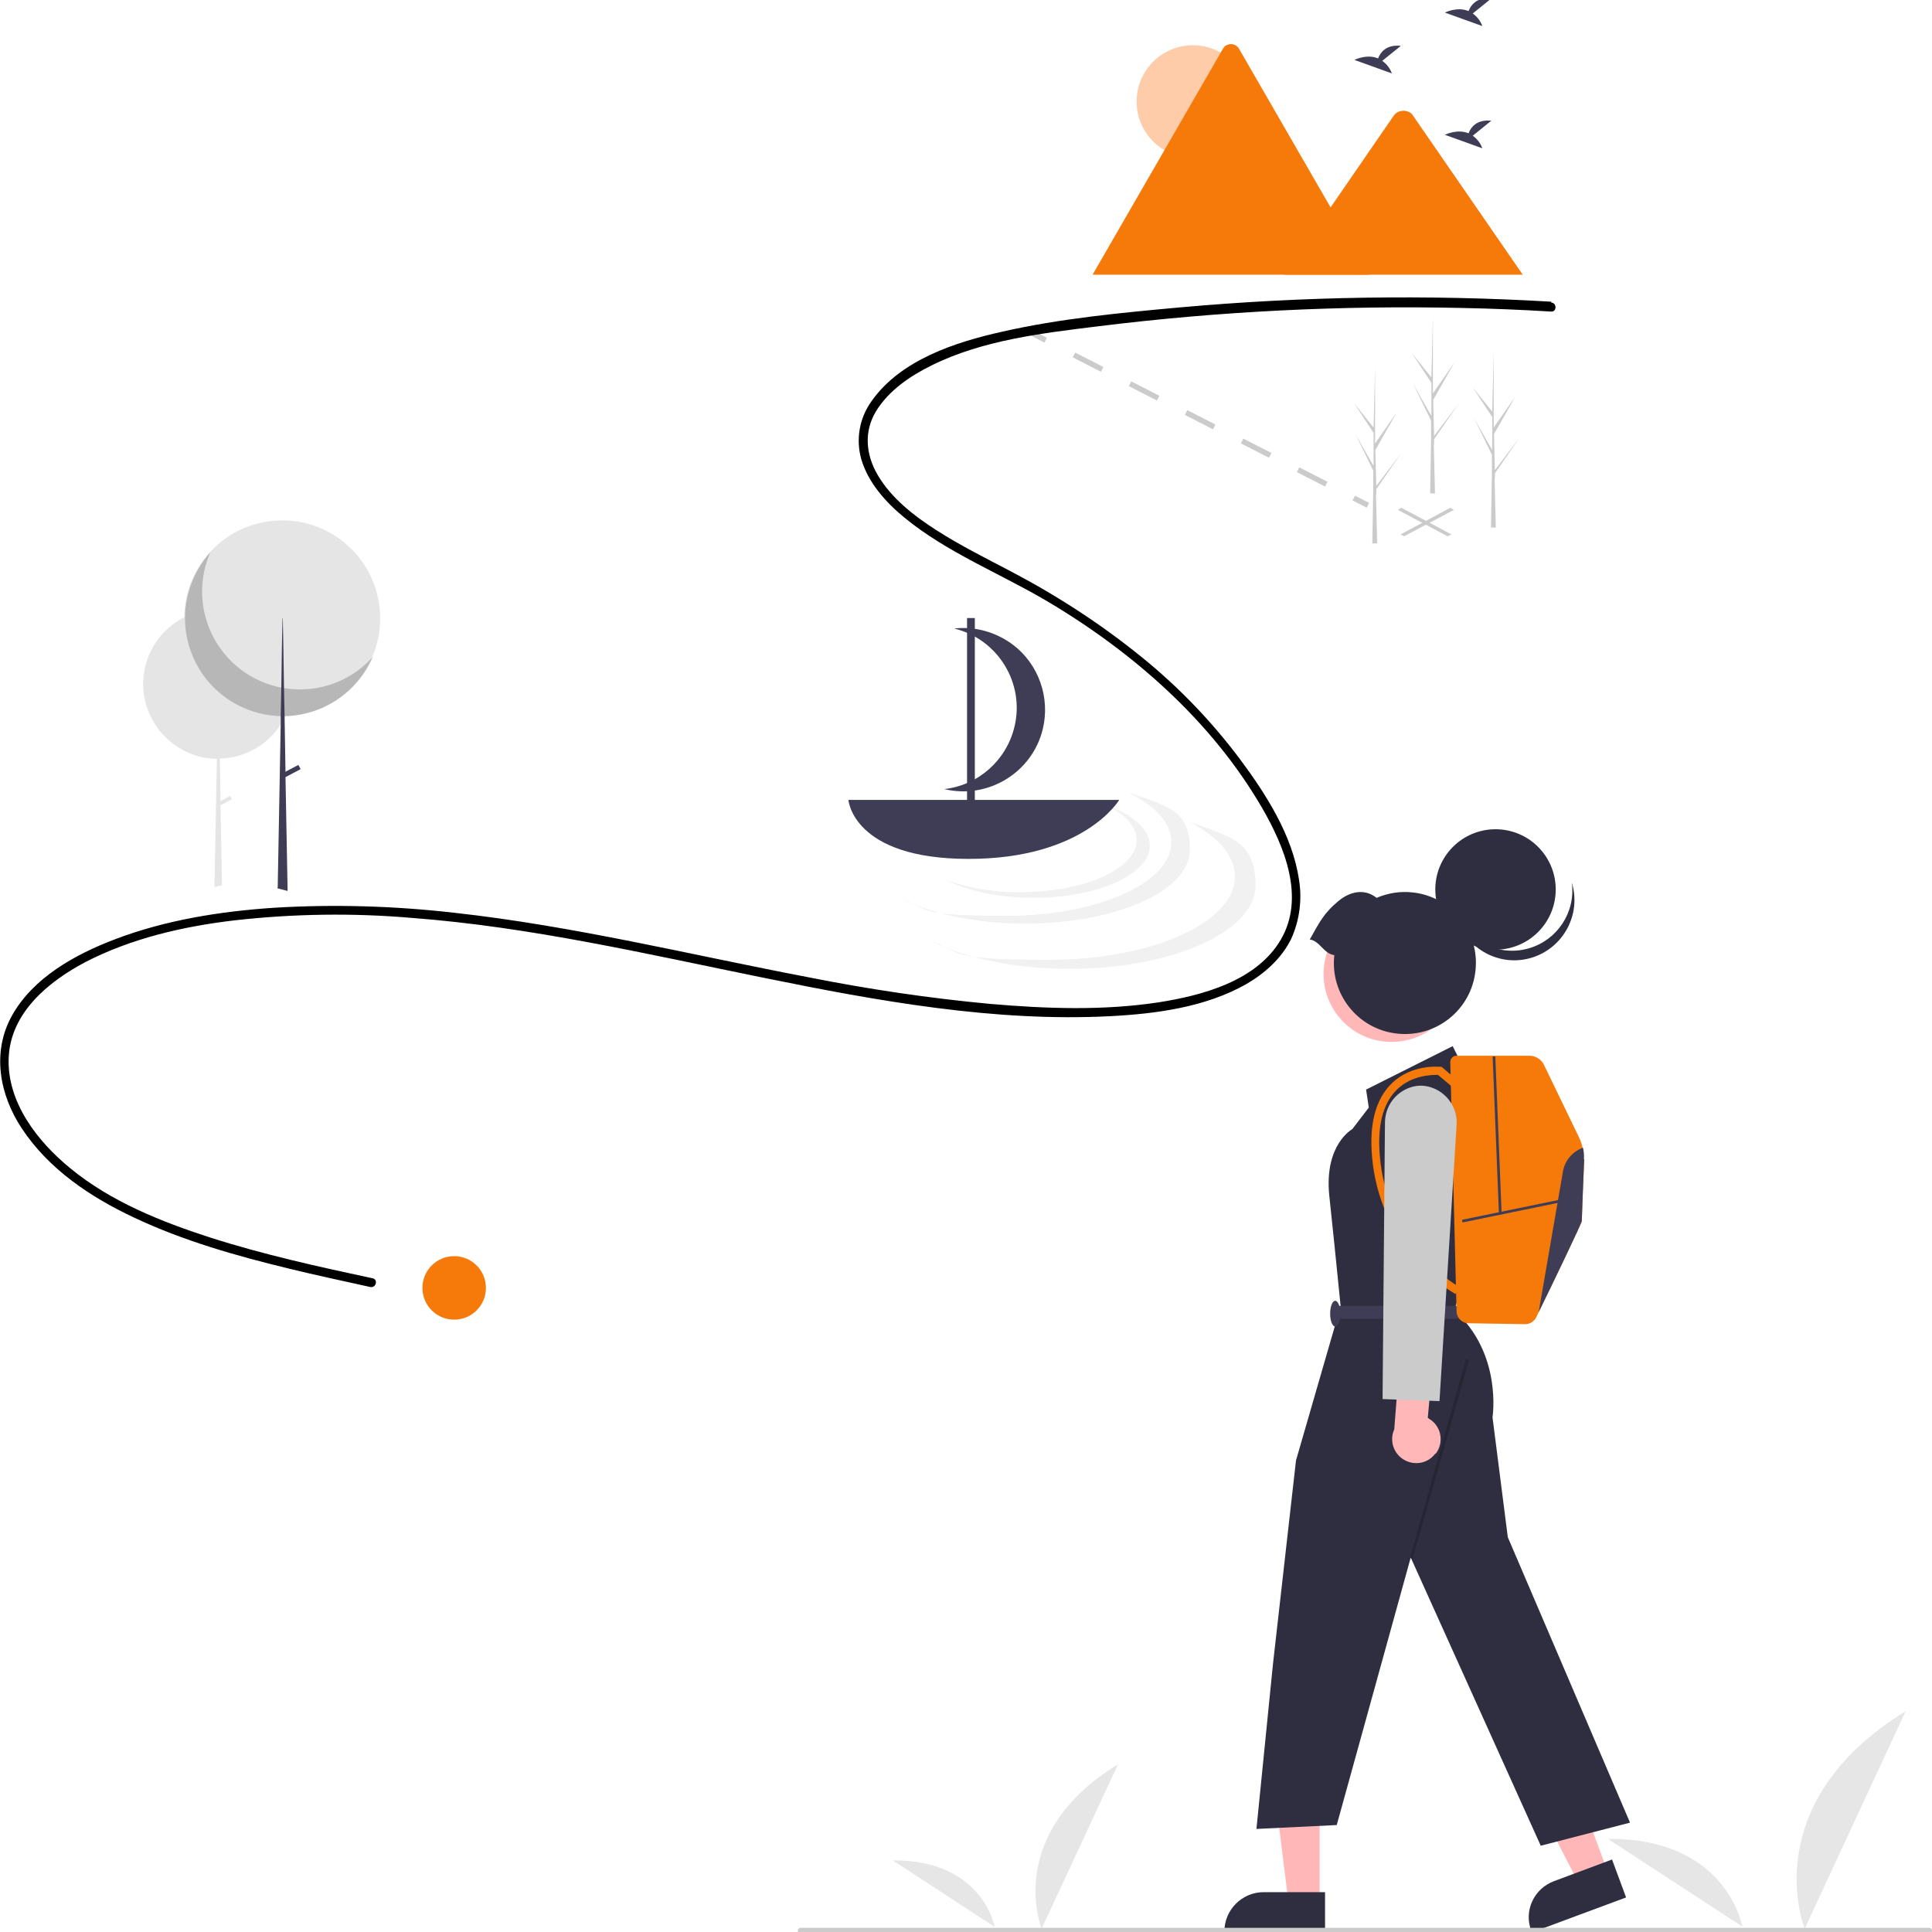
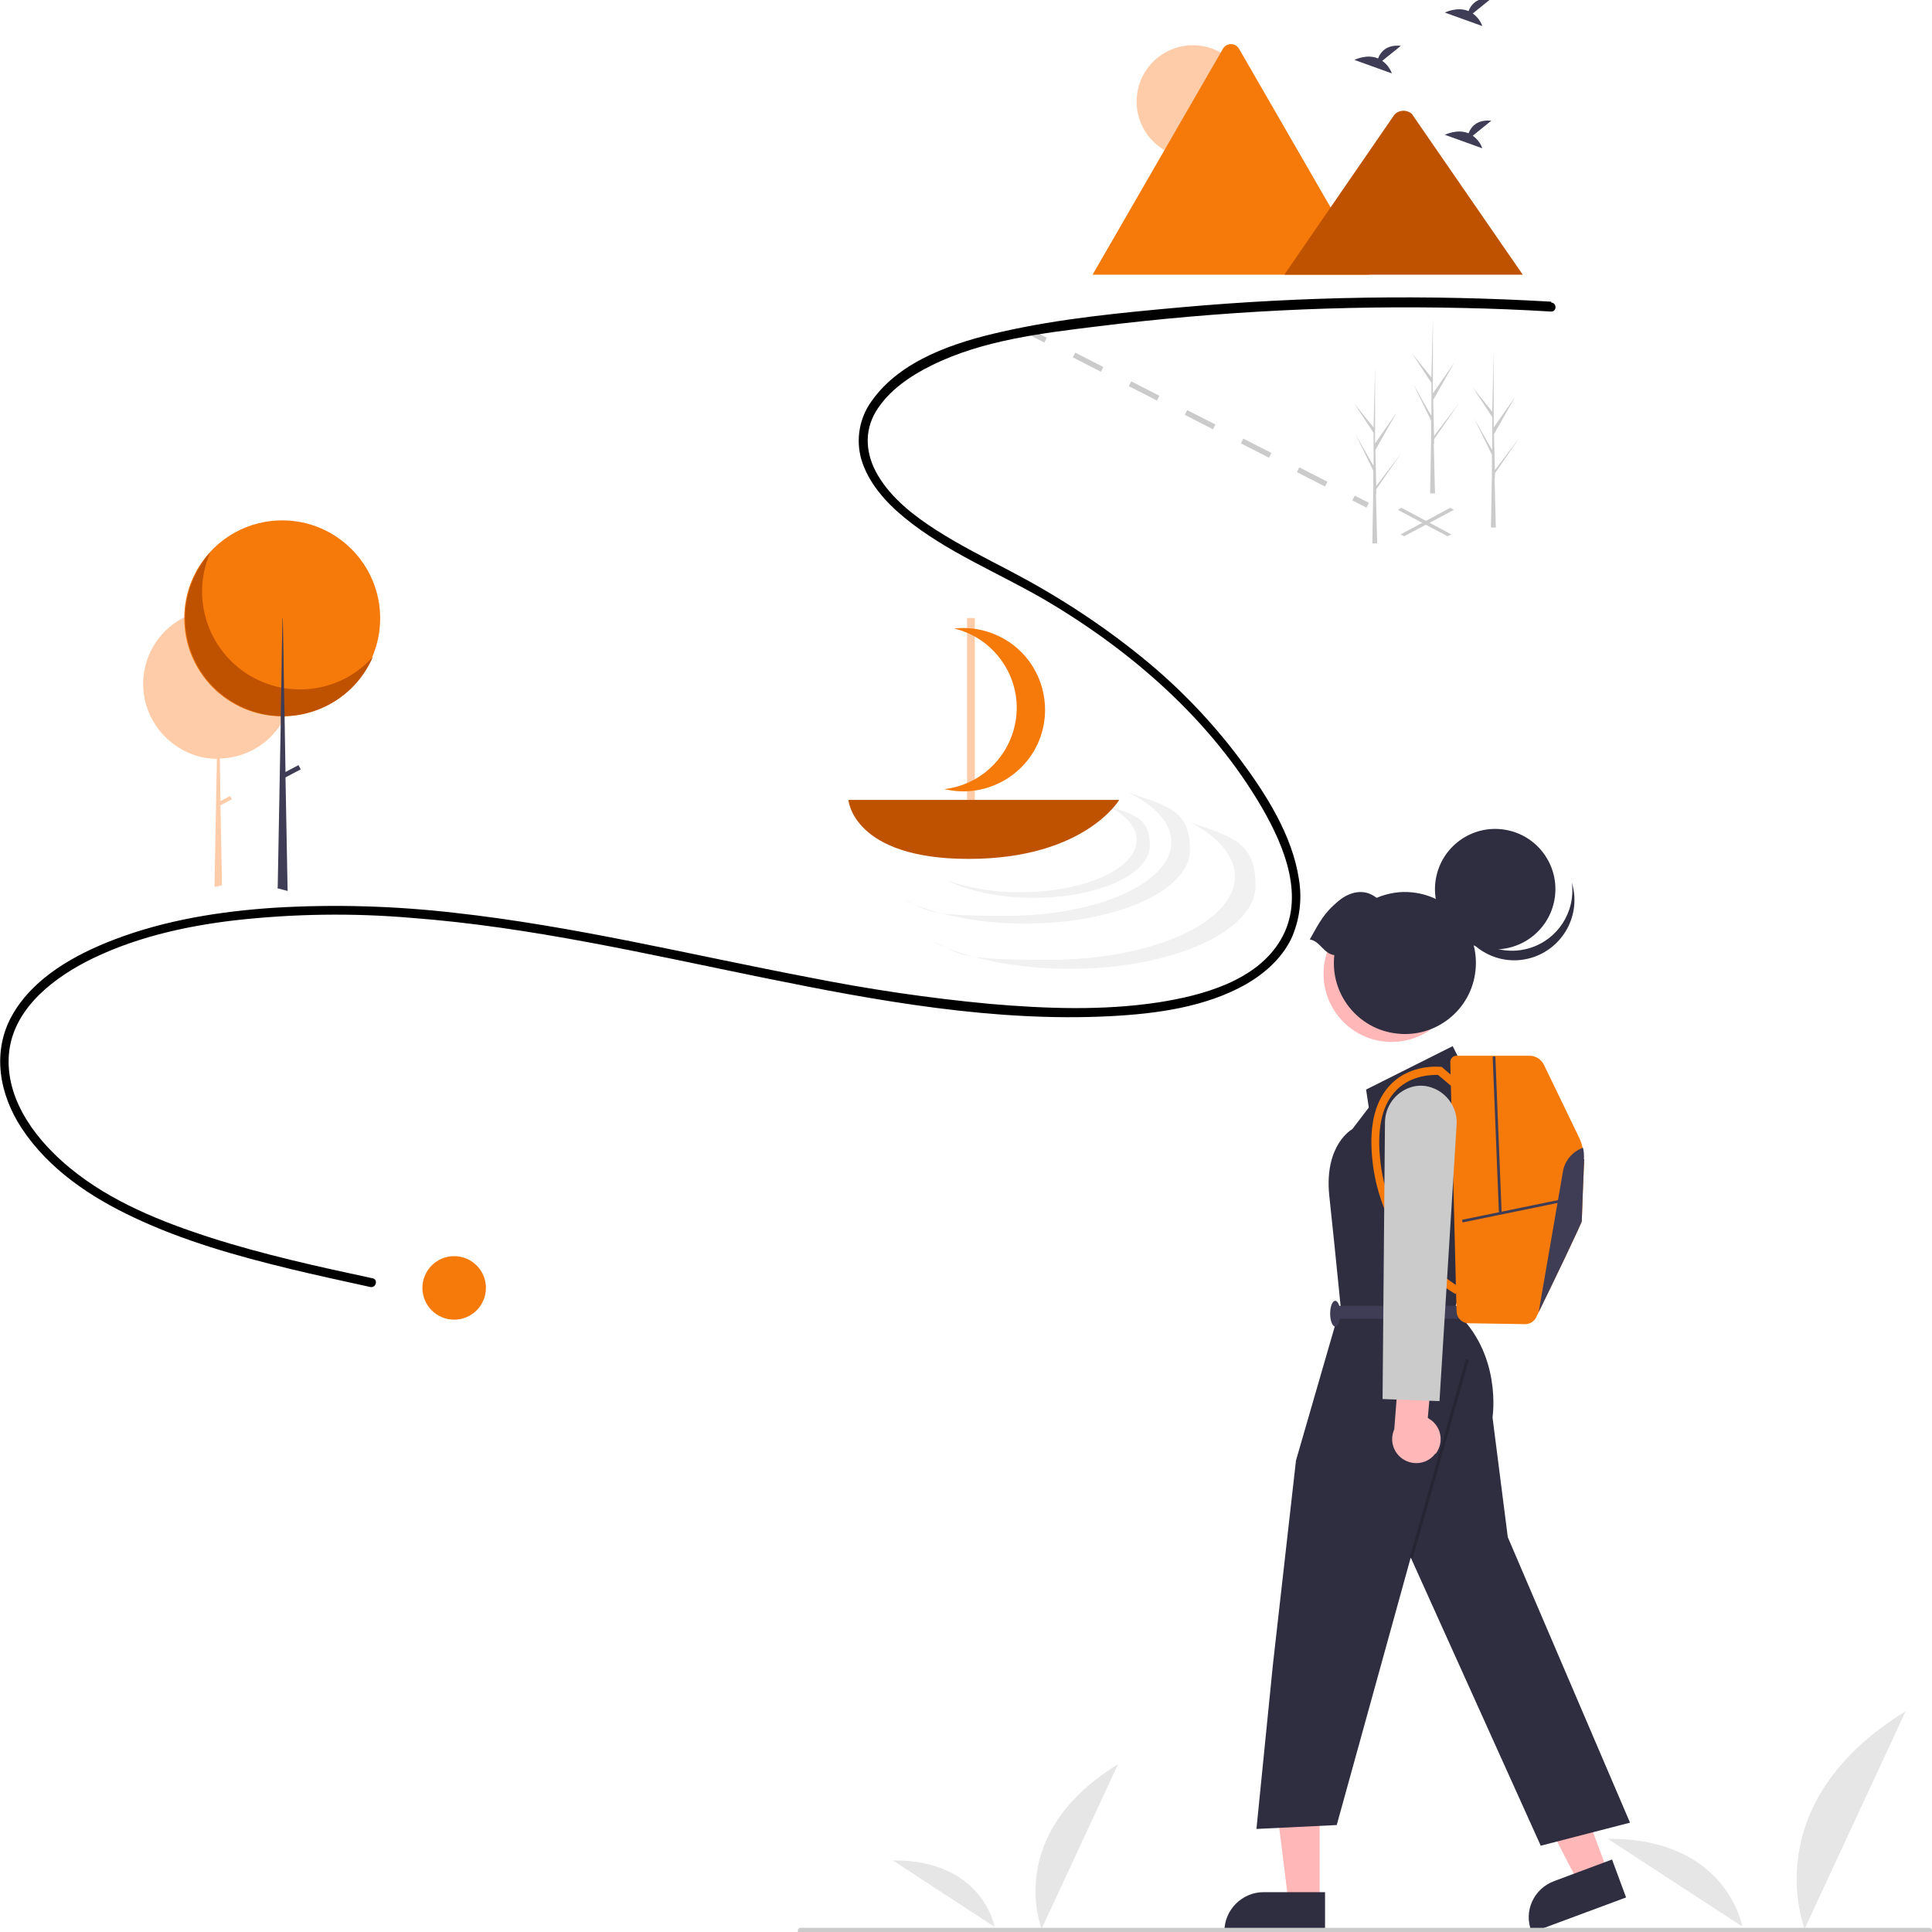
<svg xmlns="http://www.w3.org/2000/svg" id="Layer_1" version="1.1" viewBox="0 0 644.9 644.9">
  <defs>
    <style>
      .st0 {
        fill: #2f2e41;
      }

      .st1 {
-         fill: #e5e5e5;
+         fill: #3f3d56;
      }

      .st2 {
-         fill: #3f3d56;
+         fill: #f1f1f1;
      }

      .st3 {
-         fill: #f1f1f1;
+         fill: #cbcbcb;
      }

      .st4 {
-         fill: #cbcbcb;
+         fill: #bf5200;
      }

      .st5 {
        isolation: isolate;
        opacity: .2;
      }

      .st6 {
        fill: #ffcca9;
      }

      .st7 {
        fill: #f67a0a;
      }

      .st8 {
        fill: #e6e6e6;
      }

      .st9 {
        fill: #ffb7b7;
      }
    </style>
  </defs>
-   <polygon class="st4" points="483.2 179 466.6 170.2 467.8 169.5 484.5 178.4 483.2 179" />
-   <polygon class="st4" points="468.7 179 467.5 178.4 484.1 169.5 485.3 170.2 468.7 179" />
-   <rect class="st4" x="345.9" y="109.9" width="1.8" height="5.3" transform="translate(88.5 369.8) rotate(-62.9)" />
-   <path class="st4" d="M442.3,162.4l-9.4-4.8.8-1.6,9.4,4.8-.8,1.6ZM423.6,152.8l-9.4-4.8.8-1.6,9.4,4.8-.8,1.6ZM404.9,143.3l-9.4-4.8.8-1.6,9.4,4.8-.8,1.6ZM386.2,133.7l-9.4-4.8.8-1.6,9.4,4.8-.8,1.6ZM367.5,124.1l-9.4-4.8.8-1.6,9.4,4.8-.8,1.6Z" />
-   <rect class="st4" x="453.5" y="165" width="1.8" height="5.3" transform="translate(98 495.6) rotate(-62.9)" />
-   <path class="st1" d="M97.6,228.4c0,.5,0,1.1,0,1.6-.2,3.1-1,6.2-2.3,9,0,0,0,0,0,0,0,.1-.1.3-.2.4-.4.8-.8,1.6-1.3,2.3-4.5,7-12.1,11.3-20.4,11.5l.2,14.2,3.2-1.7.6,1.1-3.8,2,.5,26.3v.4s-2.5.6-2.5.6v-.4s.8-42.4.8-42.4c-6.6,0-13-2.9-17.6-7.7-.2-.2-.3-.3-.5-.5h0c-1.9-2.1-3.4-4.5-4.5-7,0,0,0,0,0,0-5.2-12.2,0-26.2,11.8-32.1,0,0,.2,0,.3-.1,11.7-5.6,25.7-1.4,32.3,9.8.2.3.3.5.4.8,2,3.6,3,7.7,3,11.9Z" />
-   <circle class="st1" cx="94.2" cy="206.4" r="32.7" />
-   <path class="st5" d="M70.1,184.6c-7.1,16.6.6,35.8,17.2,42.9,12.9,5.5,27.9,2.2,37.2-8.3-7.1,16.6-26.3,24.3-42.9,17.2-16.6-7.1-24.3-26.3-17.2-42.9,1.4-3.3,3.3-6.3,5.6-8.9Z" />
-   <polygon class="st2" points="96 297.4 92.6 296.5 92.7 296.1 93.7 241.8 93.7 239.1 93.7 239 93.9 229.5 94.1 215.7 94.1 215.7 94.3 206.4 94.4 206.4 94.6 216.5 94.8 229.7 95 239 95 239.1 95 239.5 95 239.5 95.3 257.7 95.3 259.5 96 297.1 96 297.4" />
-   <rect class="st2" x="94.1" y="256.8" width="6.1" height="1.6" transform="translate(-108.8 74.9) rotate(-27.8)" />
-   <path d="M517.8,100.7c-41.2-2.4-82.6-1.8-123.8,1.9-19.8,1.8-40,3.7-59.4,8.1-15.7,3.5-33.9,9.4-43.6,23.1-4.1,5.6-5.4,12.8-3.5,19.5,2.3,7.8,8.1,14.3,14.3,19.4,14.2,11.7,31.8,18.6,47.6,27.9,28.7,17,55,40,71.9,69.1,7.4,12.8,14.5,29.9,6.2,44-8.1,13.8-26.2,18.6-40.9,20.9-18.5,2.8-37.5,2.1-56.1.5-20.4-1.9-40.6-4.9-60.7-8.9-39.3-7.5-78.2-17.1-118-21.5-20-2.3-40.1-2.9-60.2-1.7-18.1,1.2-36.4,4.1-53.4,10.6-13.1,5-27.1,12.7-34.2,25.4-6.8,12.2-4.2,26.4,3.3,37.7,9,13.6,22.9,22.9,37.4,29.7,16.5,7.8,34.2,12.8,51.9,17.1,9,2.2,18,4.1,27,6.1,1.9.4,2.7-2.5.8-2.9-18.2-3.9-36.4-7.9-54.2-13.6-16.4-5.3-33.2-12-46.7-23.1-10.9-8.9-21.2-22-20.6-36.9.6-15,13.2-25.4,25.5-31.9,15.4-8,32.9-12,50-14,19.6-2.2,39.4-2.5,59.1-.8,39.7,3,78.6,12.1,117.5,20,37.8,7.7,76.9,14.8,115.6,12.8,15.4-.8,31.8-3,45.4-10.7,6.2-3.6,11.8-8.6,15-15.1,2.8-6.2,3.7-13.1,2.6-19.8-2.2-14.8-11-28.5-19.7-40.2-9.6-12.8-20.7-24.3-33.1-34.3-13.6-11-28.3-20.5-43.8-28.6-8.2-4.3-16.6-8.5-24.4-13.5-7.5-4.8-15-10.6-19.6-18.4-4-6.8-4.7-14.5-.6-21.3,4.2-6.9,11.4-11.8,18.5-15.3,17.1-8.5,37.1-10.8,55.8-13.1,40.3-5,80.9-7,121.5-6.1,9.9.2,19.7.6,29.6,1.2,1.9.1,1.9-2.9,0-3h0Z" />
-   <path class="st2" d="M491.6,4.5l6.2-5c-4.8-.5-6.8,2.1-7.6,4.2-3.8-1.6-7.9.5-7.9.5l12.5,4.5c-.6-1.7-1.7-3.1-3.2-4.2Z" />
-   <path class="st2" d="M461.4,20.3l6.2-5c-4.8-.5-6.8,2.1-7.6,4.2-3.8-1.6-7.9.5-7.9.5l12.5,4.5c-.6-1.7-1.7-3.1-3.2-4.2Z" />
-   <path class="st2" d="M491.6,45.3l6.2-5c-4.8-.5-6.8,2.1-7.6,4.2-3.8-1.6-7.9.5-7.9.5l12.5,4.5c-.6-1.7-1.7-3.1-3.2-4.2Z" />
+   <polygon class="st3" points="483.2 179 466.6 170.2 467.8 169.5 484.5 178.4 483.2 179" />
+   <polygon class="st3" points="468.7 179 467.5 178.4 484.1 169.5 485.3 170.2 468.7 179" />
+   <rect class="st3" x="345.8" y="109.7" width="1.8" height="5.3" transform="translate(88.7 369.8) rotate(-62.9)" />
+   <path class="st3" d="M442.3,162.4l-9.4-4.8.8-1.6,9.4,4.8-.8,1.6ZM423.6,152.8l-9.4-4.8.8-1.6,9.4,4.8-.8,1.6ZM404.9,143.3l-9.4-4.8.8-1.6,9.4,4.8-.8,1.6ZM386.2,133.7l-9.4-4.8.8-1.6,9.4,4.8-.8,1.6ZM367.5,124.1l-9.4-4.8.8-1.6,9.4,4.8-.8,1.6Z" />
+   <rect class="st3" x="453.3" y="164.8" width="1.8" height="5.3" transform="translate(98.2 495.5) rotate(-62.9)" />
+   <path class="st6" d="M97.6,228.4v1.6c-.2,3.1-1,6.2-2.3,9h0c0,.1,0,.3-.2.4-.4.8-.8,1.6-1.3,2.3-4.5,7-12.1,11.3-20.4,11.5l.2,14.2,3.2-1.7.6,1.1-3.8,2,.5,26.3v.4l-2.5.6v-.4l.8-42.4c-6.6,0-13-2.9-17.6-7.7-.2-.2-.3-.3-.5-.5h0c-1.9-2.1-3.4-4.5-4.5-7h0c-5.2-12.2,0-26.2,11.8-32.1,0,0,.2,0,.3-.1,11.7-5.6,25.7-1.4,32.3,9.8.2.3.3.5.4.8,2,3.6,3,7.7,3,11.9h0Z" />
+   <circle class="st7" cx="94.2" cy="206.4" r="32.7" />
+   <path class="st4" d="M70.1,184.6c-7.1,16.6.6,35.8,17.2,42.9,12.9,5.5,27.9,2.2,37.2-8.3-7.1,16.6-26.3,24.3-42.9,17.2s-24.3-26.3-17.2-42.9c1.4-3.3,3.3-6.3,5.6-8.9h.1Z" />
+   <polygon class="st1" points="96 297.4 92.6 296.5 92.7 296.1 93.7 241.8 93.7 239.1 93.7 239 93.9 229.5 94.1 215.7 94.1 215.7 94.3 206.4 94.4 206.4 94.6 216.5 94.8 229.7 95 239 95 239.1 95 239.5 95 239.5 95.3 257.7 95.3 259.5 96 297.1 96 297.4" />
+   <rect class="st1" x="94.2" y="256.7" width="6.1" height="1.6" transform="translate(-108.8 75.1) rotate(-27.8)" />
+   <path d="M517.8,100.7c-41.2-2.4-82.6-1.8-123.8,1.9-19.8,1.8-40,3.7-59.4,8.1-15.7,3.5-33.9,9.4-43.6,23.1-4.1,5.6-5.4,12.8-3.5,19.5,2.3,7.8,8.1,14.3,14.3,19.4,14.2,11.7,31.8,18.6,47.6,27.9,28.7,17,55,40,71.9,69.1,7.4,12.8,14.5,29.9,6.2,44-8.1,13.8-26.2,18.6-40.9,20.9-18.5,2.8-37.5,2.1-56.1.5-20.4-1.9-40.6-4.9-60.7-8.9-39.3-7.5-78.2-17.1-118-21.5-20-2.3-40.1-2.9-60.2-1.7-18.1,1.2-36.4,4.1-53.4,10.6-13.1,5-27.1,12.7-34.2,25.4-6.8,12.2-4.2,26.4,3.3,37.7,9,13.6,22.9,22.9,37.4,29.7,16.5,7.8,34.2,12.8,51.9,17.1,9,2.2,18,4.1,27,6.1,1.9.4,2.7-2.5.8-2.9-18.2-3.9-36.4-7.9-54.2-13.6-16.4-5.3-33.2-12-46.7-23.1-10.9-8.9-21.2-22-20.6-36.9.6-15,13.2-25.4,25.5-31.9,15.4-8,32.9-12,50-14,19.6-2.2,39.4-2.5,59.1-.8,39.7,3,78.6,12.1,117.5,20,37.8,7.7,76.9,14.8,115.6,12.8,15.4-.8,31.8-3,45.4-10.7,6.2-3.6,11.8-8.6,15-15.1,2.8-6.2,3.7-13.1,2.6-19.8-2.2-14.8-11-28.5-19.7-40.2-9.6-12.8-20.7-24.3-33.1-34.3-13.6-11-28.3-20.5-43.8-28.6-8.2-4.3-16.6-8.5-24.4-13.5-7.5-4.8-15-10.6-19.6-18.4-4-6.8-4.7-14.5-.6-21.3,4.2-6.9,11.4-11.8,18.5-15.3,17.1-8.5,37.1-10.8,55.8-13.1,40.3-5,80.9-7,121.5-6.1,9.9.2,19.7.6,29.6,1.2,1.9,0,1.9-2.9,0-3h0v-.3Z" />
+   <path class="st1" d="M491.6,4.5l6.2-5c-4.8-.5-6.8,2.1-7.6,4.2-3.8-1.6-7.9.5-7.9.5l12.5,4.5c-.6-1.7-1.7-3.1-3.2-4.2Z" />
+   <path class="st1" d="M461.4,20.3l6.2-5c-4.8-.5-6.8,2.1-7.6,4.2-3.8-1.6-7.9.5-7.9.5l12.5,4.5c-.6-1.7-1.7-3.1-3.2-4.2Z" />
+   <path class="st1" d="M491.6,45.3l6.2-5c-4.8-.5-6.8,2.1-7.6,4.2-3.8-1.6-7.9.5-7.9.5l12.5,4.5c-.6-1.7-1.7-3.1-3.2-4.2Z" />
  <g id="e2dfab6d-8627-4cc0-b13e-69de57259a01">
    <circle id="bedd3b2f-f695-46eb-9812-80ad4d1341b6" class="st6" cx="398.2" cy="33.9" r="18.8" />
-     <path id="efdddea5-7f44-48b8-bec9-83339a7f085f-373" class="st7" d="M457.1,91.7h-92.1c-.1,0-.2,0-.3,0l43.5-75.4c.8-1.5,2.7-2,4.2-1.2.5.3.9.7,1.2,1.2l29.2,50.6,1.4,2.4,12.9,22.4Z" />
-     <path id="f8d22fd6-a75d-4da9-80c1-fba8d7f50740-374" class="st7" d="M508.3,91.7h-79.6l15.4-22.4,1.1-1.6,20.1-29.2c1.4-1.8,4-2,5.7-.7.1,0,.2.2.3.3.1.1.2.2.3.4l36.7,53.2Z" />
+     <path id="efdddea5-7f44-48b8-bec9-83339a7f085f-373" class="st7" d="M457.1,91.7h-92.4l43.5-75.4c.8-1.5,2.7-2,4.2-1.2.5.3.9.7,1.2,1.2l29.2,50.6,1.4,2.4,12.9,22.4h0Z" />
+     <path id="f8d22fd6-a75d-4da9-80c1-fba8d7f50740-374" class="st4" d="M508.3,91.7h-79.6l15.4-22.4,1.1-1.6,20.1-29.2c1.4-1.8,4-2,5.7-.7.1,0,.2.2.3.3.1,0,.2.2.3.4l36.7,53.2Z" />
  </g>
-   <path class="st3" d="M377,264.7c8.7,4.4,14,10.1,14,16.4,0,13.6-24.6,24.6-55,24.6s-25.3-2.1-34.8-5.6c10.1,5,24.7,8.2,41,8.2,30.4,0,55-11,55-24.6s-7.9-14.6-20.2-19.1Z" />
-   <path class="st3" d="M396.4,274c9.8,4.9,15.8,11.4,15.8,18.6,0,15.4-27.8,27.8-62.1,27.8s-28.6-2.4-39.3-6.3c11.4,5.7,27.9,9.3,46.2,9.3,34.3,0,62.1-12.5,62.1-27.8s-8.9-16.4-22.8-21.5Z" />
-   <path class="st3" d="M369.5,268.8c6.1,3.1,9.9,7.1,9.9,11.6,0,9.6-17.4,17.4-38.8,17.4-8.3.1-16.6-1.2-24.5-3.9,7.1,3.5,17.4,5.8,28.9,5.8,21.4,0,38.8-7.8,38.8-17.4,0-5.4-5.5-10.3-14.2-13.4Z" />
-   <path class="st2" d="M283.2,267s1.4,19.7,40.1,19.7,50.3-19.7,50.3-19.7h-90.4Z" />
-   <path class="st2" d="M338.1,215.2c-5.6-4.2-12.6-6.2-19.6-5.4,14.6,3.5,23.7,18.3,20.1,32.9-2.7,11.1-12,19.4-23.4,20.7,14.6,3.5,29.4-5.5,32.9-20.1,2.5-10.5-1.4-21.6-10-28.1h0Z" />
-   <rect class="st2" x="322.8" y="206.3" width="2.6" height="62.9" />
-   <path class="st4" d="M499,159.6h0s0-1.6,0-1.6l8.3-12-8.3,10.9v.3s-.3-12.3-.3-12.3l7.1-12.5-7.2,10.3v-25.4c0,0,0,0,0,0h0c0,0-.5,20.1-.5,20.1l-6.5-8.1,6.5,9.9v11c-.1,0-6.1-10.7-6.1-10.7l6,12.3v6.1c0,0-.3,16.9-.3,16.9v1.3c.5,0,1.1,0,1.6,0l-.4-16.2h0Z" />
-   <path class="st4" d="M459.4,164.9h0s0-1.6,0-1.6l8.3-12-8.3,10.9v.3s-.3-12.3-.3-12.3l7.1-12.5-7.2,10.3v-25.4c0,0,0,0,0,0h0c0,0-.5,20.1-.5,20.1l-6.5-8.1,6.5,9.9v11c-.1,0-6.1-10.7-6.1-10.7l6,12.3v6.1c0,0-.3,16.9-.3,16.9v1.3c.5,0,1.1,0,1.6,0l-.4-16.2h0Z" />
-   <path class="st4" d="M478.7,148.2h0s0-1.6,0-1.6l8.3-12-8.3,10.9v.3s-.3-12.3-.3-12.3l7.1-12.5-7.2,10.3v-25.4c0,0,0,0,0,0h0c0,0-.5,20.1-.5,20.1l-6.5-8.1,6.5,9.9v11c-.1,0-6.1-10.7-6.1-10.7l6,12.3v6.1c0,0-.3,16.9-.3,16.9v1.3c.5,0,1.1,0,1.6,0l-.4-16.2h0Z" />
+   <path class="st2" d="M377,264.7c8.7,4.4,14,10.1,14,16.4,0,13.6-24.6,24.6-55,24.6s-25.3-2.1-34.8-5.6c10.1,5,24.7,8.2,41,8.2,30.4,0,55-11,55-24.6s-7.9-14.6-20.2-19.1h0Z" />
+   <path class="st2" d="M396.4,274c9.8,4.9,15.8,11.4,15.8,18.6,0,15.4-27.8,27.8-62.1,27.8s-28.6-2.4-39.3-6.3c11.4,5.7,27.9,9.3,46.2,9.3,34.3,0,62.1-12.5,62.1-27.8s-8.9-16.4-22.8-21.5h0Z" />
+   <path class="st2" d="M369.5,268.8c6.1,3.1,9.9,7.1,9.9,11.6,0,9.6-17.4,17.4-38.8,17.4-8.3.1-16.6-1.2-24.5-3.9,7.1,3.5,17.4,5.8,28.9,5.8,21.4,0,38.8-7.8,38.8-17.4s-5.5-10.3-14.2-13.4h0Z" />
+   <rect class="st6" x="322.8" y="206.3" width="2.6" height="62.9" />
+   <path class="st3" d="M499,159.6h0v-1.6l8.3-12-8.3,10.9v.3l-.3-12.3,7.1-12.5-7.2,10.3v-25.4h0l-.5,20.1-6.5-8.1,6.5,9.9v11c-.1,0-6.1-10.7-6.1-10.7l6,12.3v6.1l-.3,16.9v1.3h1.6l-.4-16.2h0v-.3Z" />
+   <path class="st3" d="M459.4,164.9h0v-1.6l8.3-12-8.3,10.9v.3l-.3-12.3,7.1-12.5-7.2,10.3v-25.4h0l-.5,20.1-6.5-8.1,6.5,9.9v11c-.1,0-6.1-10.7-6.1-10.7l6,12.3v6.1l-.3,16.9v1.3h1.6l-.4-16.2h0v-.3Z" />
+   <path class="st3" d="M478.7,148.2h0v-1.6l8.3-12-8.3,10.9v.3l-.3-12.3,7.1-12.5-7.2,10.3v-25.4h0l-.5,20.1-6.5-8.1,6.5,9.9v11c-.1,0-6.1-10.7-6.1-10.7l6,12.3v6.1l-.3,16.9v1.3h1.6l-.4-16.2h0v-.3Z" />
  <circle class="st7" cx="151.6" cy="429.9" r="10.6" />
  <g>
    <path id="efdf5e1f-6b90-40c1-9274-afa2b16f39be-369" class="st8" d="M347.7,643.8s-12.8-31.4,25.5-54.9l-25.5,54.9Z" />
    <path id="af7fe47f-56e6-4bb6-aa0f-d6efaf86a160-370" class="st8" d="M332,643.2s-3.9-22.4-34-22.2l34,22.2Z" />
    <path id="a08d42bc-6ae2-46d7-9736-aba59e52cc48-371" class="st8" d="M602.4,643.8s-16.8-41.5,33.7-72.6l-33.7,72.6Z" />
    <path id="bafd7749-4c33-42a1-9524-e744b9f16454-372" class="st8" d="M581.6,643.1s-5.1-29.6-44.9-29.3" />
    <polygon class="st9" points="536.7 624.9 526.9 628.5 508.3 592.5 522.7 587.2 536.7 624.9" />
-     <path class="st0" d="M542.7,633.4l-31.5,11.7v-.4c-2.7-6.8.8-14.3,7.6-16.8h0s19.3-7.2,19.3-7.2l4.7,12.7Z" />
+     <path class="st0" d="M542.7,633.4l-31.5,11.7v-.4c-2.7-6.8.8-14.3,7.6-16.8h0l19.3-7.2,4.7,12.7h0Z" />
    <polygon class="st9" points="440.5 635 430.1 635 425.1 594.8 440.5 594.8 440.5 635" />
-     <path class="st0" d="M442.3,645.1h-33.6v-.4c0-7.2,5.9-13.1,13.1-13.1h20.5s0,13.5,0,13.5Z" />
-     <path class="st0" d="M488.3,356l-3.4-6.8-28.9,14.5.9,6-5.5,7.2s-9.4,5.1-7.7,22.1l1.7,16.2,2.1,20.8-14.9,51.5-7.7,68.1-5.5,54.9,26.8-1.3,24.7-89.3,43.4,96.2,29.8-7.7-40.8-95.3-5.1-40s3.4-21.3-12.8-35.7l2.6-7.7v-9.4l8.5-45-8.1-19.1Z" />
-     <rect class="st5" x="445.7" y="486.1" width="69" height="1" transform="translate(-118.5 816.6) rotate(-74.2)" />
-     <rect class="st2" x="445.7" y="435.9" width="41.7" height="4.3" />
-     <ellipse class="st2" cx="445.7" cy="438.5" rx="1.7" ry="4.3" />
+     <path class="st0" d="M442.3,645.1h-33.6v-.4c0-7.2,5.9-13.1,13.1-13.1h20.5v13.5Z" />
+     <path class="st0" d="M488.3,356l-3.4-6.8-28.9,14.5.9,6-5.5,7.2s-9.4,5.1-7.7,22.1l1.7,16.2,2.1,20.8-14.9,51.5-7.7,68.1-5.5,54.9,26.8-1.3,24.7-89.3,43.4,96.2,29.8-7.7-40.8-95.3-5.1-40s3.4-21.3-12.8-35.7l2.6-7.7v-9.4l8.5-45-8.1-19.1v-.2Z" />
+     <rect class="st5" x="446" y="486.5" width="69" height="1" transform="translate(-119 816.7) rotate(-74.2)" />
+     <rect class="st1" x="445.7" y="435.9" width="41.7" height="4.3" />
+     <ellipse class="st1" cx="445.7" cy="438.5" rx="1.7" ry="4.3" />
    <circle class="st9" cx="464.5" cy="325.1" r="22.7" />
-     <circle class="st0" cx="499.2" cy="296.9" r="20.1" />
-     <path class="st0" d="M524.7,294.7c3.2,10.6-2.9,21.8-13.5,25-10.6,3.2-21.8-2.9-25-13.5-.3-1.1-.5-2.1-.7-3.2,3.2,10.6,14.3,16.7,25,13.5,9.4-2.8,15.4-12,14.2-21.7Z" />
-     <path class="st0" d="M445.4,318.8c-1.5,13,7.9,24.8,20.9,26.2,13,1.5,24.8-7.9,26.2-20.9,1.5-13-7.9-24.8-20.9-26.2-4.1-.5-8.3.2-12.1,1.8-4-3.2-8.9-2.2-12.9,1.2-4.5,3.8-5.9,6.4-9.4,12.7,3.4.5,4.6,4.7,8.1,5.2Z" />
-     <path class="st7" d="M528.8,387c-.3,6.7-.8,20-.8,20.6s-10,21.5-14.4,30.4h0c-.3.6-.6,1.2-.8,1.7-.7,1.4-2.1,2.3-3.7,2.3l-18.9-.3c-2.2,0-3.9-1.8-4-3.9l-2.1-83.3c0-1.1.9-2.1,2-2.1,0,0,0,0,0,0h24.4c2.1,0,4,1.2,4.9,3.1l11.7,24.2c1.1,2.3,1.6,4.8,1.5,7.3h0Z" />
-     <path class="st7" d="M485.9,432c-4.9-2.9-9.2-6.6-12.9-10.9-8.6-9.7-13.9-21.9-15-34.9-1-11.1,1.2-19.3,6.5-24.5,6.7-6.6,15.9-5.6,16.3-5.6h.4s6.2,5.3,6.2,5.3l-1.8,2.1-5.6-4.7c-1.7,0-8.6-.1-13.7,4.9-4.7,4.6-6.6,12.1-5.7,22.3,1,12.3,6,24,14.2,33.2,3.5,4.1,7.7,7.6,12.3,10.4l-1.3,2.4Z" />
-     <rect class="st2" x="487.8" y="403.7" width="33.8" height=".9" transform="translate(-71 109.8) rotate(-11.6)" />
-     <rect class="st2" x="499.5" y="352.3" width=".9" height="52.7" transform="translate(-15 20.7) rotate(-2.3)" />
-     <path class="st2" d="M528.8,387c-.3,6.7-.8,20-.8,20.6s-10,21.5-14.4,30.4l8.1-46.9c.6-3.7,3.2-6.7,6.7-8,.3,1.3.4,2.5.3,3.8Z" />
+     <circle class="st0" cx="499.2" cy="296.9" r="20.1" transform="translate(126.2 742.1) rotate(-80.8)" />
+     <path class="st0" d="M524.7,294.7c3.2,10.6-2.9,21.8-13.5,25-10.6,3.2-21.8-2.9-25-13.5-.3-1.1-.5-2.1-.7-3.2,3.2,10.6,14.3,16.7,25,13.5,9.4-2.8,15.4-12,14.2-21.7h0Z" />
+     <path class="st0" d="M445.4,318.8c-1.5,13,7.9,24.8,20.9,26.2,13,1.5,24.8-7.9,26.2-20.9,1.5-13-7.9-24.8-20.9-26.2-4.1-.5-8.3.2-12.1,1.8-4-3.2-8.9-2.2-12.9,1.2-4.5,3.8-5.9,6.4-9.4,12.7,3.4.5,4.6,4.7,8.1,5.2h0Z" />
+     <path class="st7" d="M528.8,387c-.3,6.7-.8,20-.8,20.6s-10,21.5-14.4,30.4h0c-.3.6-.6,1.2-.8,1.7-.7,1.4-2.1,2.3-3.7,2.3l-18.9-.3c-2.2,0-3.9-1.8-4-3.9l-2.1-83.3c0-1.1.9-2.1,2-2.1h24.4c2.1,0,4,1.2,4.9,3.1l11.7,24.2c1.1,2.3,1.6,4.8,1.5,7.3h.2Z" />
+     <path class="st7" d="M485.9,432c-4.9-2.9-9.2-6.6-12.9-10.9-8.6-9.7-13.9-21.9-15-34.9-1-11.1,1.2-19.3,6.5-24.5,6.7-6.6,15.9-5.6,16.3-5.6h.4l6.2,5.3-1.8,2.1-5.6-4.7c-1.7,0-8.6-.1-13.7,4.9-4.7,4.6-6.6,12.1-5.7,22.3,1,12.3,6,24,14.2,33.2,3.5,4.1,7.7,7.6,12.3,10.4l-1.3,2.4h.1Z" />
+     <rect class="st1" x="487.8" y="403.8" width="33.8" height=".9" transform="translate(-71 109.7) rotate(-11.6)" />
+     <rect class="st1" x="499.3" y="352.6" width=".9" height="52.7" transform="translate(-14.8 20.4) rotate(-2.3)" />
+     <path class="st1" d="M528.8,387c-.3,6.7-.8,20-.8,20.6s-10,21.5-14.4,30.4l8.1-46.9c.6-3.7,3.2-6.7,6.7-8,.3,1.3.4,2.5.3,3.8h.1Z" />
    <path class="st9" d="M479.2,485.3c2.7-3.5,2.1-8.5-1.4-11.2-.4-.3-.8-.5-1.2-.8l1.6-18.2-10.8-3.7-2,25.7c-1.8,4.1,0,8.8,4.1,10.6,3.4,1.5,7.4.5,9.6-2.5h0Z" />
-     <path class="st4" d="M480.6,467.7l-19.1-.7.8-92.2c0-5.4,3.4-10.1,8.4-11.8,2.3-.8,4.8-.8,7.1,0,5.4,1.8,8.9,7.1,8.4,12.7l-5.7,92Z" />
-     <path class="st4" d="M643.9,645.5h-376.6c-.6,0-1-.4-1-1s.4-1,1-1h376.6c.6,0,1,.4,1,1s-.4,1-1,1Z" />
+     <path class="st3" d="M480.6,467.7l-19.1-.7.8-92.2c0-5.4,3.4-10.1,8.4-11.8,2.3-.8,4.8-.8,7.1,0,5.4,1.8,8.9,7.1,8.4,12.7l-5.7,92h.1Z" />
+     <path class="st3" d="M643.9,645.5h-376.6c-.6,0-1-.4-1-1s.4-1,1-1h376.6c.6,0,1,.4,1,1s-.4,1-1,1Z" />
  </g>
+   <path class="st4" d="M283.2,267s1.4,19.7,40.1,19.7,50.3-19.7,50.3-19.7h-90.4Z" />
+   <path class="st7" d="M338.1,215.2c-5.6-4.2-12.6-6.2-19.6-5.4,14.6,3.5,23.7,18.3,20.1,32.9-2.7,11.1-12,19.4-23.4,20.7,14.6,3.5,29.4-5.5,32.9-20.1,2.5-10.5-1.4-21.6-10-28.1h0Z" />
</svg>
